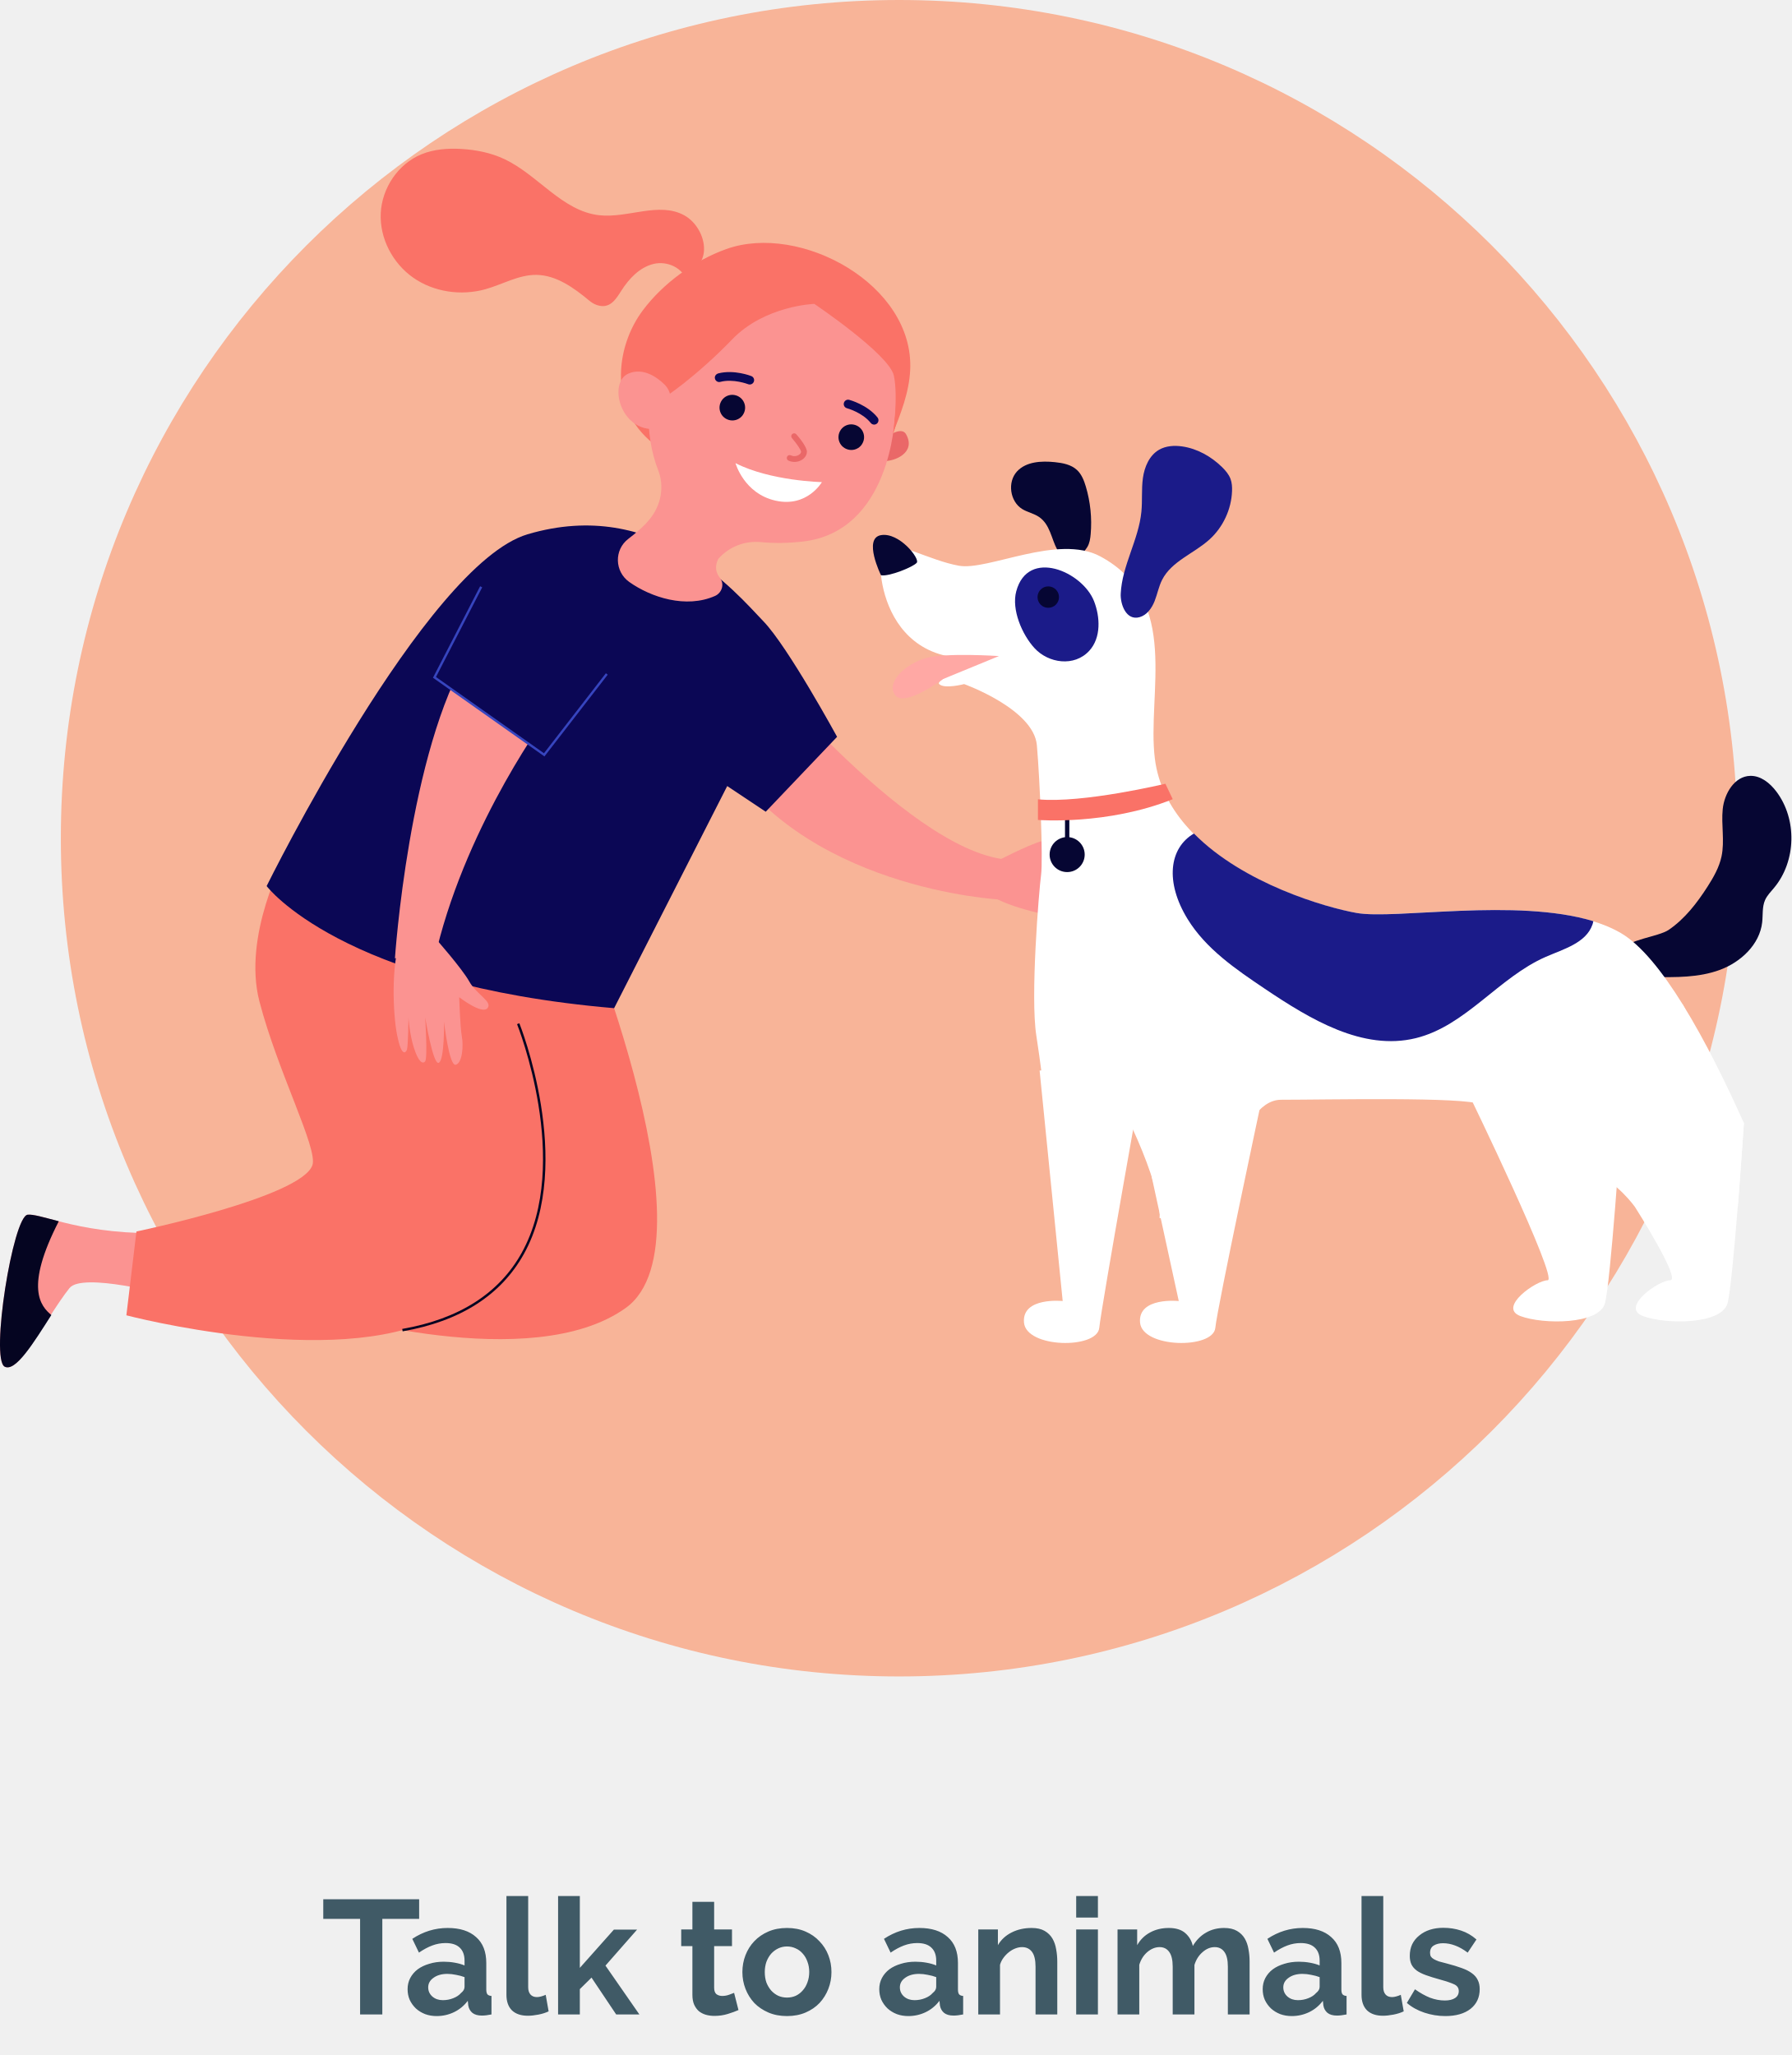
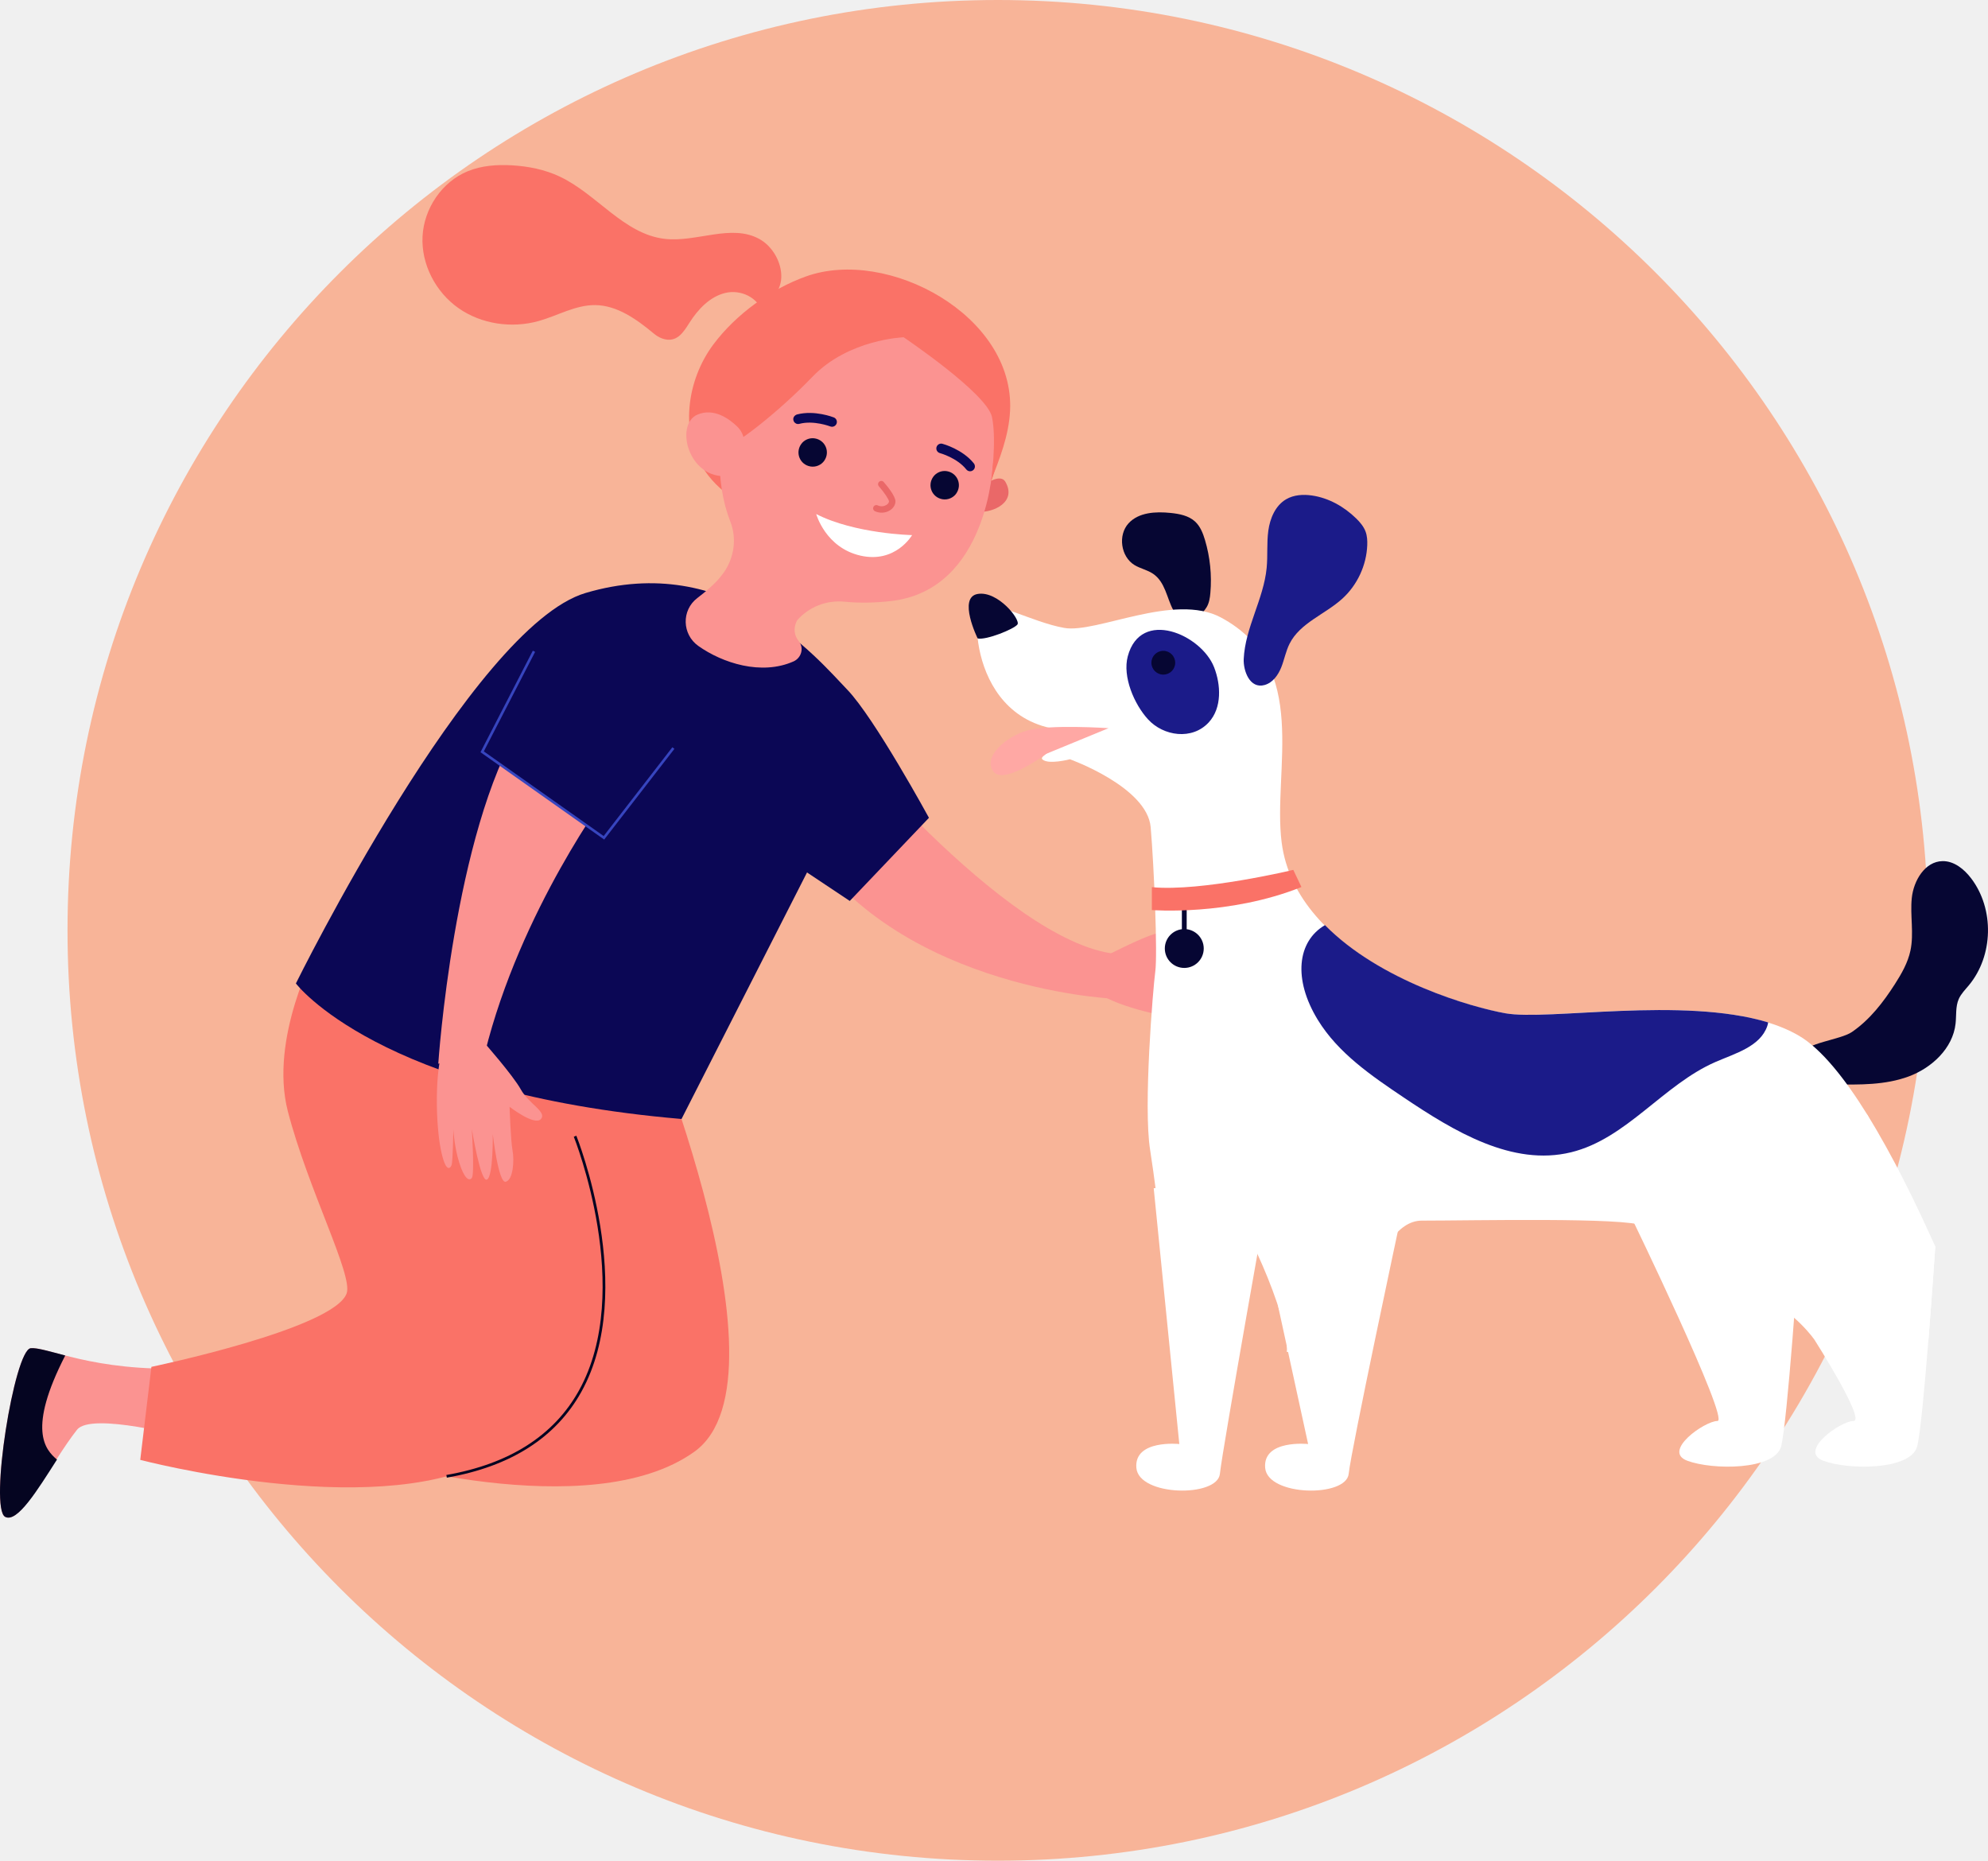
- <svg xmlns="http://www.w3.org/2000/svg" width="265" height="304" viewBox="0 0 265 304" fill="none">
+ <svg xmlns="http://www.w3.org/2000/svg" width="265" height="248" viewBox="0 0 265 248" fill="none">
  <circle cx="133" cy="124" r="124" fill="#F8B498" />
-   <path d="M62.004 283.864H56.556V298H53.268V283.864H47.82V280.96H62.004V283.864ZM64.591 298.24C63.983 298.24 63.415 298.144 62.887 297.952C62.359 297.744 61.903 297.464 61.519 297.112C61.135 296.744 60.831 296.32 60.607 295.84C60.399 295.36 60.295 294.832 60.295 294.256C60.295 293.664 60.423 293.12 60.679 292.624C60.951 292.112 61.319 291.68 61.783 291.328C62.263 290.976 62.831 290.704 63.487 290.512C64.143 290.304 64.863 290.2 65.647 290.2C66.207 290.2 66.751 290.248 67.279 290.344C67.823 290.44 68.303 290.576 68.719 290.752V290.032C68.719 289.2 68.479 288.56 67.999 288.112C67.535 287.664 66.839 287.44 65.911 287.44C65.239 287.44 64.583 287.56 63.943 287.8C63.303 288.04 62.647 288.392 61.975 288.856L60.991 286.816C62.607 285.744 64.351 285.208 66.223 285.208C68.031 285.208 69.431 285.656 70.423 286.552C71.431 287.432 71.935 288.712 71.935 290.392V294.304C71.935 294.64 71.991 294.88 72.103 295.024C72.231 295.168 72.431 295.248 72.703 295.264V298C72.159 298.112 71.687 298.168 71.287 298.168C70.679 298.168 70.207 298.032 69.871 297.76C69.551 297.488 69.351 297.128 69.271 296.68L69.199 295.984C68.639 296.72 67.959 297.28 67.159 297.664C66.359 298.048 65.503 298.24 64.591 298.24ZM65.503 295.888C66.047 295.888 66.559 295.792 67.039 295.6C67.535 295.408 67.919 295.152 68.191 294.832C68.543 294.56 68.719 294.256 68.719 293.92V292.48C68.335 292.336 67.919 292.224 67.471 292.144C67.023 292.048 66.591 292 66.175 292C65.343 292 64.663 292.192 64.135 292.576C63.607 292.944 63.343 293.416 63.343 293.992C63.343 294.536 63.551 294.992 63.967 295.36C64.383 295.712 64.895 295.888 65.503 295.888ZM74.917 280.48H78.133V293.968C78.133 294.432 78.245 294.792 78.469 295.048C78.693 295.304 79.013 295.432 79.429 295.432C79.621 295.432 79.829 295.4 80.053 295.336C80.293 295.272 80.517 295.192 80.725 295.096L81.157 297.544C80.725 297.752 80.221 297.912 79.645 298.024C79.069 298.136 78.549 298.192 78.085 298.192C77.077 298.192 76.293 297.928 75.733 297.4C75.189 296.856 74.917 296.088 74.917 295.096V280.48ZM91.15 298L87.502 292.552L85.774 294.256V298H82.558V280.48H85.774V291.112L90.814 285.448H94.246L89.566 290.776L94.582 298H91.15ZM109.242 297.352C108.81 297.544 108.282 297.736 107.658 297.928C107.034 298.12 106.378 298.216 105.69 298.216C105.242 298.216 104.818 298.16 104.418 298.048C104.034 297.936 103.69 297.76 103.386 297.52C103.098 297.264 102.866 296.944 102.69 296.56C102.514 296.16 102.426 295.68 102.426 295.12V287.896H100.77V285.424H102.426V281.344H105.642V285.424H108.282V287.896H105.642V294.04C105.642 294.488 105.754 294.808 105.978 295C106.218 295.176 106.506 295.264 106.842 295.264C107.178 295.264 107.506 295.208 107.826 295.096C108.146 294.984 108.402 294.888 108.594 294.808L109.242 297.352ZM116.42 298.24C115.396 298.24 114.476 298.064 113.66 297.712C112.844 297.36 112.148 296.888 111.572 296.296C111.012 295.688 110.58 294.992 110.276 294.208C109.972 293.424 109.82 292.6 109.82 291.736C109.82 290.856 109.972 290.024 110.276 289.24C110.58 288.456 111.012 287.768 111.572 287.176C112.148 286.568 112.844 286.088 113.66 285.736C114.476 285.384 115.396 285.208 116.42 285.208C117.444 285.208 118.356 285.384 119.156 285.736C119.972 286.088 120.66 286.568 121.22 287.176C121.796 287.768 122.236 288.456 122.54 289.24C122.844 290.024 122.996 290.856 122.996 291.736C122.996 292.6 122.844 293.424 122.54 294.208C122.236 294.992 121.804 295.688 121.244 296.296C120.684 296.888 119.996 297.36 119.18 297.712C118.364 298.064 117.444 298.24 116.42 298.24ZM113.132 291.736C113.132 292.296 113.212 292.808 113.372 293.272C113.548 293.72 113.78 294.112 114.068 294.448C114.372 294.784 114.724 295.048 115.124 295.24C115.524 295.416 115.956 295.504 116.42 295.504C116.884 295.504 117.316 295.416 117.716 295.24C118.116 295.048 118.46 294.784 118.748 294.448C119.052 294.112 119.284 293.712 119.444 293.248C119.62 292.784 119.708 292.272 119.708 291.712C119.708 291.168 119.62 290.664 119.444 290.2C119.284 289.736 119.052 289.336 118.748 289C118.46 288.664 118.116 288.408 117.716 288.232C117.316 288.04 116.884 287.944 116.42 287.944C115.956 287.944 115.524 288.04 115.124 288.232C114.724 288.424 114.372 288.688 114.068 289.024C113.78 289.36 113.548 289.76 113.372 290.224C113.212 290.688 113.132 291.192 113.132 291.736ZM134.365 298.24C133.757 298.24 133.189 298.144 132.661 297.952C132.133 297.744 131.677 297.464 131.293 297.112C130.909 296.744 130.605 296.32 130.381 295.84C130.173 295.36 130.069 294.832 130.069 294.256C130.069 293.664 130.197 293.12 130.453 292.624C130.725 292.112 131.093 291.68 131.557 291.328C132.037 290.976 132.605 290.704 133.261 290.512C133.917 290.304 134.637 290.2 135.421 290.2C135.981 290.2 136.525 290.248 137.053 290.344C137.597 290.44 138.077 290.576 138.493 290.752V290.032C138.493 289.2 138.253 288.56 137.773 288.112C137.309 287.664 136.613 287.44 135.685 287.44C135.013 287.44 134.357 287.56 133.717 287.8C133.077 288.04 132.421 288.392 131.749 288.856L130.765 286.816C132.381 285.744 134.125 285.208 135.997 285.208C137.805 285.208 139.205 285.656 140.197 286.552C141.205 287.432 141.709 288.712 141.709 290.392V294.304C141.709 294.64 141.765 294.88 141.877 295.024C142.005 295.168 142.205 295.248 142.477 295.264V298C141.933 298.112 141.461 298.168 141.061 298.168C140.453 298.168 139.981 298.032 139.645 297.76C139.325 297.488 139.125 297.128 139.045 296.68L138.973 295.984C138.413 296.72 137.733 297.28 136.933 297.664C136.133 298.048 135.277 298.24 134.365 298.24ZM135.277 295.888C135.821 295.888 136.333 295.792 136.813 295.6C137.309 295.408 137.693 295.152 137.965 294.832C138.317 294.56 138.493 294.256 138.493 293.92V292.48C138.109 292.336 137.693 292.224 137.245 292.144C136.797 292.048 136.365 292 135.949 292C135.117 292 134.437 292.192 133.909 292.576C133.381 292.944 133.117 293.416 133.117 293.992C133.117 294.536 133.325 294.992 133.741 295.36C134.157 295.712 134.669 295.888 135.277 295.888ZM156.402 298H153.186V290.944C153.186 289.936 153.01 289.2 152.658 288.736C152.306 288.272 151.818 288.04 151.194 288.04C150.874 288.04 150.546 288.104 150.21 288.232C149.874 288.36 149.554 288.544 149.25 288.784C148.962 289.008 148.698 289.28 148.458 289.6C148.218 289.92 148.042 290.272 147.93 290.656V298H144.714V285.424H147.618V287.752C148.082 286.952 148.754 286.328 149.634 285.88C150.514 285.432 151.506 285.208 152.61 285.208C153.394 285.208 154.034 285.352 154.53 285.64C155.026 285.928 155.41 286.304 155.682 286.768C155.954 287.232 156.138 287.76 156.234 288.352C156.346 288.944 156.402 289.544 156.402 290.152V298ZM159.198 298V285.424H162.414V298H159.198ZM159.198 283.672V280.48H162.414V283.672H159.198ZM184.852 298H181.636V290.944C181.636 289.936 181.46 289.2 181.108 288.736C180.772 288.272 180.3 288.04 179.692 288.04C179.052 288.04 178.452 288.288 177.892 288.784C177.332 289.264 176.932 289.896 176.692 290.68V298H173.476V290.944C173.476 289.936 173.3 289.2 172.948 288.736C172.612 288.272 172.14 288.04 171.532 288.04C170.908 288.04 170.308 288.28 169.732 288.76C169.172 289.24 168.772 289.872 168.532 290.656V298H165.316V285.424H168.22V287.752C168.684 286.936 169.316 286.312 170.116 285.88C170.932 285.432 171.86 285.208 172.9 285.208C173.956 285.208 174.772 285.464 175.348 285.976C175.924 286.488 176.292 287.12 176.452 287.872C176.964 287.008 177.612 286.352 178.396 285.904C179.18 285.44 180.076 285.208 181.084 285.208C181.852 285.208 182.484 285.352 182.98 285.64C183.476 285.928 183.86 286.304 184.132 286.768C184.404 287.232 184.588 287.76 184.684 288.352C184.796 288.944 184.852 289.544 184.852 290.152V298ZM191.084 298.24C190.476 298.24 189.908 298.144 189.38 297.952C188.852 297.744 188.396 297.464 188.012 297.112C187.628 296.744 187.324 296.32 187.1 295.84C186.892 295.36 186.788 294.832 186.788 294.256C186.788 293.664 186.916 293.12 187.172 292.624C187.444 292.112 187.812 291.68 188.276 291.328C188.756 290.976 189.324 290.704 189.98 290.512C190.636 290.304 191.356 290.2 192.14 290.2C192.7 290.2 193.244 290.248 193.772 290.344C194.316 290.44 194.796 290.576 195.212 290.752V290.032C195.212 289.2 194.972 288.56 194.492 288.112C194.028 287.664 193.332 287.44 192.404 287.44C191.732 287.44 191.076 287.56 190.436 287.8C189.796 288.04 189.14 288.392 188.468 288.856L187.484 286.816C189.1 285.744 190.844 285.208 192.716 285.208C194.524 285.208 195.924 285.656 196.916 286.552C197.924 287.432 198.428 288.712 198.428 290.392V294.304C198.428 294.64 198.484 294.88 198.596 295.024C198.724 295.168 198.924 295.248 199.196 295.264V298C198.652 298.112 198.18 298.168 197.78 298.168C197.172 298.168 196.7 298.032 196.364 297.76C196.044 297.488 195.844 297.128 195.764 296.68L195.692 295.984C195.132 296.72 194.452 297.28 193.652 297.664C192.852 298.048 191.996 298.24 191.084 298.24ZM191.996 295.888C192.54 295.888 193.052 295.792 193.532 295.6C194.028 295.408 194.412 295.152 194.684 294.832C195.036 294.56 195.212 294.256 195.212 293.92V292.48C194.828 292.336 194.412 292.224 193.964 292.144C193.516 292.048 193.084 292 192.668 292C191.836 292 191.156 292.192 190.628 292.576C190.1 292.944 189.836 293.416 189.836 293.992C189.836 294.536 190.044 294.992 190.46 295.36C190.876 295.712 191.388 295.888 191.996 295.888ZM201.409 280.48H204.625V293.968C204.625 294.432 204.737 294.792 204.961 295.048C205.185 295.304 205.505 295.432 205.921 295.432C206.113 295.432 206.321 295.4 206.545 295.336C206.785 295.272 207.009 295.192 207.217 295.096L207.649 297.544C207.217 297.752 206.713 297.912 206.137 298.024C205.561 298.136 205.041 298.192 204.577 298.192C203.569 298.192 202.785 297.928 202.225 297.4C201.681 296.856 201.409 296.088 201.409 295.096V280.48ZM213.802 298.24C212.746 298.24 211.714 298.072 210.706 297.736C209.698 297.4 208.834 296.92 208.114 296.296L209.314 294.28C210.082 294.824 210.826 295.24 211.546 295.528C212.282 295.8 213.01 295.936 213.73 295.936C214.37 295.936 214.874 295.816 215.242 295.576C215.61 295.336 215.794 294.992 215.794 294.544C215.794 294.096 215.578 293.768 215.146 293.56C214.714 293.352 214.01 293.112 213.034 292.84C212.218 292.616 211.522 292.4 210.946 292.192C210.37 291.984 209.906 291.752 209.554 291.496C209.202 291.224 208.946 290.92 208.786 290.584C208.626 290.232 208.546 289.816 208.546 289.336C208.546 288.696 208.666 288.12 208.906 287.608C209.162 287.096 209.514 286.664 209.962 286.312C210.41 285.944 210.93 285.664 211.522 285.472C212.13 285.28 212.786 285.184 213.49 285.184C214.434 285.184 215.314 285.32 216.13 285.592C216.962 285.864 217.722 286.304 218.41 286.912L217.114 288.856C216.474 288.376 215.85 288.024 215.242 287.8C214.65 287.576 214.058 287.464 213.466 287.464C212.922 287.464 212.466 287.576 212.098 287.8C211.73 288.024 211.546 288.384 211.546 288.88C211.546 289.104 211.586 289.288 211.666 289.432C211.762 289.576 211.906 289.704 212.098 289.816C212.29 289.928 212.538 290.04 212.842 290.152C213.162 290.248 213.554 290.352 214.018 290.464C214.882 290.688 215.618 290.912 216.226 291.136C216.85 291.36 217.354 291.616 217.738 291.904C218.138 292.192 218.426 292.528 218.602 292.912C218.794 293.28 218.89 293.728 218.89 294.256C218.89 295.488 218.434 296.464 217.522 297.184C216.61 297.888 215.37 298.24 213.802 298.24Z" fill="#405A66" />
-   <g clip-path="url(#clip0_59_670)">
+   <g clip-path="url(#clip0_381_13)">
    <path d="M84.47 131.894C84.47 131.894 106.536 183.449 92.57 193.482C78.604 203.516 47.736 194.089 47.736 194.089L44.81 179.9C44.81 179.9 68.345 177.089 69.26 172.166C69.732 169.627 62.132 159.284 57.89 149.373C53.907 140.063 53.281 131.074 53.281 131.074L84.47 131.894Z" fill="#FA7267" />
    <path d="M24.892 191.584C24.892 191.584 12.175 188.158 10.275 190.553C6.833 194.893 2.855 203.284 0.694 202.175C-1.468 201.063 1.911 179.939 4.088 179.695C6.265 179.45 12.243 182.858 25.046 182.381L24.892 191.584Z" fill="#FB9391" />
    <path d="M8.697 180.666C6.419 180.062 4.862 179.606 4.088 179.695C1.911 179.939 -1.468 201.063 0.694 202.175C2.297 202.998 4.969 198.65 7.595 194.537C6.007 193.204 3.632 190.522 8.697 180.666Z" fill="#050521" />
    <path d="M67.273 134.818C67.273 134.818 80.056 186.979 64.744 194.818C49.435 202.657 18.695 194.576 18.695 194.576L20.184 182.178C20.184 182.178 44.571 177.104 46.213 172.371C47.06 169.932 41.09 158.573 38.376 148.142C35.829 138.343 42.214 126.591 42.214 126.591L67.268 134.818H67.273Z" fill="#FA7267" />
    <path d="M110.256 96.259C110.256 96.259 133.809 125.487 148.68 127.135L147.989 133.076C147.989 133.076 118.091 131.597 106.218 110.486L110.256 96.259Z" fill="#FB9391" />
-     <path d="M39.443 131.077C39.443 131.077 50.408 145.682 90.847 149.141L107.576 116.284L113.275 120.08L123.829 109C123.829 109 116.581 95.702 112.942 91.922C108.799 87.616 97.023 73.406 78.046 79.037C62.906 83.531 39.443 131.077 39.443 131.077Z" fill="#0B0755" />
+     <path d="M39.443 131.077C39.443 131.077 50.408 145.681 90.847 149.141L107.576 116.284L113.275 120.08L123.829 109C123.829 109 116.581 95.702 112.942 91.922C108.799 87.616 97.023 73.406 78.046 79.037C62.906 83.531 39.443 131.077 39.443 131.077Z" fill="#0B0755" />
    <path d="M81.237 105.399C81.237 105.399 69.348 121.283 64.635 140.36L58.422 141.774C58.422 141.774 60.469 111.072 69.44 96.488C69.44 96.488 76.567 103.845 81.237 105.399Z" fill="#FB9391" />
    <path d="M132.018 64.276C133.243 61.194 134.487 58.044 134.643 54.732C135.25 42.067 118.349 32.937 107.443 36.842C102.737 38.526 98.081 41.908 95.088 45.915C91.501 50.718 90.588 57.76 93.944 62.73C96.308 66.231 100.368 68.26 104.476 69.257C108.611 70.259 112.905 70.366 117.129 70.894C119.066 71.136 122.244 71.261 124.191 71.16C125.656 71.082 127.494 71.024 128.495 70.42C130.326 69.314 131.28 66.138 132.02 64.276H132.018Z" fill="#FA7267" />
    <path d="M131.535 64.396C131.535 64.396 133.394 63.131 134.015 64.209C135.595 66.953 132.333 68.322 130.576 68.205L131.533 64.396H131.535Z" fill="#EA6868" />
    <path d="M131.022 65.627C135.595 55.758 131.874 44.324 122.71 40.091C113.547 35.858 102.412 40.424 97.839 50.294C93.266 60.163 96.986 71.597 106.15 75.83C115.314 80.063 126.449 75.497 131.022 65.625V65.627Z" fill="#FB9391" />
-     <path d="M97.356 69.525C98.316 71.988 97.789 74.781 96.095 76.812C95.367 77.759 94.116 78.824 92.948 79.714C90.82 81.336 90.909 84.554 93.094 86.098C96.3 88.368 101.481 90.06 105.775 88.157C106.815 87.696 107.203 86.374 106.494 85.484C105.944 84.788 105.657 83.864 106.252 82.682C107.829 80.881 110.178 79.964 112.564 80.196C114.553 80.389 116.651 80.357 118.826 80.102C131.765 78.582 132.349 61.868 132.349 61.868C132.349 61.868 96.256 47.492 95.92 60.309C95.826 63.868 96.342 66.934 97.351 69.525H97.356Z" fill="#FB9391" />
+     <path d="M97.356 69.525C98.316 71.987 97.789 74.781 96.095 76.812C95.367 77.759 94.116 78.824 92.948 79.714C90.82 81.336 90.909 84.554 93.094 86.098C96.3 88.368 101.481 90.06 105.775 88.157C106.815 87.696 107.203 86.374 106.494 85.484C105.944 84.788 105.657 83.864 106.252 82.682C107.829 80.881 110.178 79.964 112.564 80.196C114.553 80.389 116.651 80.357 118.826 80.102C131.765 78.582 132.349 61.868 132.349 61.868C132.349 61.868 96.256 47.492 95.92 60.309C95.826 63.868 96.342 66.934 97.351 69.525H97.356Z" fill="#FB9391" />
    <path d="M109.873 61.405C110.684 60.244 110.024 58.671 108.627 58.432C107.923 58.312 107.19 58.619 106.786 59.205C105.981 60.366 106.638 61.933 108.032 62.173C108.734 62.295 109.466 61.988 109.876 61.405H109.873Z" fill="#060633" />
-     <path d="M127.473 65.768C128.279 64.607 127.619 63.037 126.225 62.8C125.521 62.681 124.788 62.988 124.384 63.573C123.578 64.734 124.235 66.302 125.633 66.541C126.337 66.661 127.069 66.354 127.476 65.771L127.473 65.768Z" fill="#060633" />
+     <path d="M127.473 65.768C128.279 64.607 127.619 63.037 126.225 62.8C125.521 62.68 124.788 62.988 124.384 63.573C123.578 64.734 124.235 66.302 125.633 66.541C126.337 66.661 127.069 66.354 127.476 65.771L127.473 65.768Z" fill="#060633" />
    <path d="M116.636 68.14C116.419 68.041 116.326 67.786 116.427 67.57C116.526 67.353 116.782 67.26 116.998 67.361C117.447 67.57 117.89 67.468 118.158 67.301C118.37 67.171 118.497 66.994 118.503 66.825C118.495 66.573 117.864 65.63 117.152 64.813C116.996 64.633 117.014 64.362 117.194 64.206C117.374 64.05 117.645 64.068 117.801 64.248C118.278 64.794 119.384 66.143 119.363 66.849C119.35 67.307 119.068 67.749 118.612 68.03C118.031 68.39 117.275 68.431 116.638 68.14H116.636Z" fill="#EA6868" />
-     <path d="M106.116 56.453C105.913 56.359 105.762 56.162 105.744 55.909C105.72 55.586 105.963 55.313 106.275 55.232C108.58 54.641 111.044 55.594 111.148 55.636C111.482 55.771 111.643 56.141 111.51 56.471C111.38 56.802 111.005 56.966 110.674 56.836C110.653 56.828 108.457 55.985 106.554 56.492C106.403 56.534 106.249 56.516 106.116 56.456V56.453Z" fill="#0B0755" />
+     <path d="M106.116 56.453C105.913 56.359 105.762 56.162 105.744 55.909C105.72 55.586 105.963 55.313 106.275 55.232C108.58 54.641 111.044 55.594 111.148 55.636C111.482 55.771 111.643 56.141 111.51 56.471C111.38 56.802 111.005 56.966 110.674 56.836C110.653 56.828 108.457 55.984 106.554 56.492C106.403 56.534 106.249 56.516 106.116 56.456V56.453Z" fill="#0B0755" />
    <path d="M129.04 62.751C128.952 62.709 128.871 62.649 128.806 62.566C127.573 61.017 125.315 60.397 125.291 60.392C124.945 60.301 124.744 59.947 124.835 59.603C124.929 59.26 125.281 59.056 125.625 59.148C125.735 59.176 128.318 59.887 129.812 61.761C129.989 61.983 130.005 62.306 129.841 62.535C129.643 62.811 129.304 62.873 129.038 62.751H129.04Z" fill="#0B0755" />
    <path d="M121.579 71.321C121.579 71.321 113.974 71.16 108.802 68.515C108.802 68.515 110.037 73.005 114.717 74.06C119.397 75.114 121.579 71.324 121.579 71.324V71.321Z" fill="white" />
    <path d="M97.283 59.197C97.688 59.533 103.465 55.253 108.293 50.223C113.122 45.194 120.458 44.954 120.458 44.954C120.458 44.954 131.574 52.434 132.231 55.581C132.888 58.726 132.114 64.172 132.114 64.172C132.114 64.172 135.086 56.175 132.729 50.005C130.373 43.832 125.125 37.675 112.72 37.545C100.315 37.415 92.111 54.899 97.283 59.202V59.197Z" fill="#FA7267" />
    <path d="M99.187 58.757C99.132 58.036 98.796 57.364 98.277 56.859C97.205 55.821 95.177 54.334 92.987 55.253C89.775 56.599 91.892 64.505 97.654 63.357C97.654 63.357 99.479 62.592 99.187 58.757Z" fill="#FB9391" />
    <path d="M101.231 31.859C97.492 29.787 92.854 32.328 88.607 31.836C83.158 31.206 79.576 25.874 74.615 23.536C72.626 22.599 70.428 22.159 68.233 22.034C66.236 21.919 64.186 22.068 62.338 22.828C58.897 24.241 56.509 27.808 56.324 31.521C56.138 35.233 58.073 38.935 61.12 41.072C64.166 43.21 68.204 43.788 71.789 42.791C74.32 42.085 76.711 40.638 79.339 40.664C82.29 40.695 84.905 42.59 87.137 44.446C87.478 44.73 87.856 44.972 88.276 45.118C90.218 45.792 91.107 44.264 91.91 43.007C93.047 41.223 94.611 39.549 96.668 39.047C98.699 38.552 101.048 39.609 101.653 41.671C102.628 40.112 104.072 38.922 104.145 37.001C104.224 34.983 102.985 32.83 101.233 31.859H101.231Z" fill="#FA7267" />
-     <path d="M147.222 127.51C147.222 127.51 152.121 124.959 154.097 124.43C156.073 123.902 157.591 121.923 158.266 122.897C158.941 123.87 155.854 126.307 155.854 126.307C155.854 126.307 159.924 127.174 161.214 127.252C162.505 127.328 164.778 128.051 164.796 128.999C164.815 129.947 158.639 129.145 158.639 129.145C158.639 129.145 163.772 130.329 163.975 131.202C164.179 132.071 157.424 131.522 157.424 131.522C157.424 131.522 162.961 132.519 163.326 132.974C163.691 133.43 163.12 133.917 161.076 134.039C159.03 134.162 156.907 133.761 156.907 133.761C156.907 133.761 160.745 134.753 161.165 135.031C161.585 135.31 161.957 136.002 158.907 135.862C155.857 135.724 149.313 134.346 146.32 132.334L147.225 127.51H147.222Z" fill="#FB9391" />
+     <path d="M147.222 127.51C147.222 127.51 152.121 124.959 154.097 124.43C156.073 123.902 157.591 121.923 158.266 122.897C158.941 123.87 155.854 126.307 155.854 126.307C155.854 126.307 159.924 127.174 161.214 127.252C162.505 127.328 164.778 128.051 164.796 128.999C164.815 129.947 158.639 129.145 158.639 129.145C158.639 129.145 163.772 130.329 163.975 131.201C164.179 132.071 157.424 131.522 157.424 131.522C157.424 131.522 162.961 132.519 163.326 132.974C163.691 133.43 163.12 133.917 161.076 134.039C159.03 134.162 156.907 133.761 156.907 133.761C156.907 133.761 160.745 134.753 161.165 135.031C161.585 135.31 161.957 136.002 158.907 135.862C155.857 135.724 149.313 134.346 146.32 132.334L147.225 127.51H147.222Z" fill="#FB9391" />
    <path d="M59.562 196.95L59.499 196.591C67.894 195.125 73.838 191.337 77.172 185.336C84.618 171.931 76.568 151.711 76.487 151.508L76.826 151.37C76.909 151.576 85.025 171.952 77.493 185.511C74.104 191.613 68.071 195.461 59.564 196.947L59.562 196.95Z" fill="#050521" />
-     <path d="M64.45 138.855C64.45 138.855 68.368 143.294 69.429 145.21C70.488 147.129 72.941 148.199 72.102 149.152C71.26 150.105 67.928 147.52 67.928 147.52C67.928 147.52 68.069 151.974 68.321 153.335C68.574 154.697 68.402 157.248 67.419 157.509C66.436 157.769 65.686 151.143 65.686 151.143C65.686 151.143 65.769 156.785 64.914 157.22C64.059 157.654 62.896 150.49 62.896 150.49C62.896 150.49 63.279 156.504 62.896 157.001C62.513 157.498 61.861 157.03 61.207 154.934C60.552 152.838 60.427 150.529 60.427 150.529C60.427 150.529 60.38 154.775 60.195 155.283C60.013 155.79 59.387 156.355 58.748 153.148C58.109 149.941 57.862 142.781 59.189 139.155L64.452 138.853L64.45 138.855Z" fill="#FB9391" />
+     <path d="M64.45 138.855C64.45 138.855 68.368 143.294 69.429 145.21C70.488 147.129 72.941 148.199 72.102 149.152C71.26 150.105 67.928 147.519 67.928 147.519C67.928 147.519 68.069 151.974 68.321 153.335C68.574 154.697 68.402 157.248 67.419 157.509C66.436 157.769 65.686 151.143 65.686 151.143C65.686 151.143 65.769 156.785 64.914 157.22C64.059 157.654 62.896 150.49 62.896 150.49C62.896 150.49 63.279 156.504 62.896 157.001C62.513 157.498 61.861 157.03 61.207 154.934C60.552 152.838 60.427 150.529 60.427 150.529C60.427 150.529 60.38 154.775 60.195 155.283C60.013 155.79 59.387 156.355 58.748 153.148C58.109 149.941 57.862 142.781 59.189 139.155L64.452 138.853L64.45 138.855Z" fill="#FB9391" />
    <path d="M72.602 87.074L62.987 99.297L84.149 114.24L94.116 96.738L72.602 87.074Z" fill="#0B0755" />
    <path d="M80.538 111.9L64.048 100.258L64.116 100.125L71.025 86.725L71.332 86.882L64.494 100.148L80.468 111.429L89.626 99.596L89.9 99.807L80.538 111.9Z" fill="#3745BF" />
-     <path d="M160.837 80.938C161.183 80.371 161.285 79.688 161.342 79.025C161.548 76.655 161.303 74.247 160.623 71.969C160.354 71.071 159.997 70.157 159.309 69.52C158.446 68.72 157.207 68.486 156.034 68.366C154.05 68.161 151.787 68.278 150.439 69.746C148.993 71.321 149.397 74.193 151.224 75.309C152.006 75.786 152.95 75.96 153.706 76.476C155.336 77.587 155.523 79.694 156.391 81.305C157.426 83.226 159.671 82.844 160.834 80.941L160.837 80.938Z" fill="#060633" />
+     <path d="M160.837 80.938C161.183 80.37 161.285 79.688 161.342 79.025C161.548 76.655 161.303 74.247 160.623 71.969C160.354 71.071 159.997 70.157 159.309 69.519C158.446 68.72 157.207 68.486 156.034 68.366C154.05 68.161 151.787 68.278 150.439 69.746C148.993 71.321 149.397 74.193 151.224 75.309C152.006 75.786 152.95 75.96 153.706 76.476C155.336 77.587 155.523 79.694 156.391 81.305C157.426 83.226 159.671 82.844 160.834 80.941L160.837 80.938Z" fill="#060633" />
    <path d="M246.875 137.538C249.248 135.911 251.044 133.578 252.595 131.157C253.484 129.767 254.321 128.307 254.663 126.692C255.148 124.407 254.603 122.022 254.84 119.697C255.077 117.372 256.597 114.811 258.938 114.774C260.482 114.748 261.822 115.844 262.755 117.07C265.865 121.158 265.727 127.39 262.437 131.337C261.957 131.915 261.41 132.456 261.105 133.144C260.654 134.159 260.8 135.325 260.677 136.432C260.315 139.722 257.515 142.336 254.405 143.482C251.292 144.627 247.887 144.583 244.571 144.528C242.811 144.5 238.992 143.174 240.006 140.576C240.631 138.975 245.314 138.613 246.875 137.541V137.538Z" fill="#060633" />
-     <path d="M146.774 97.053C146.774 97.053 138.163 100.432 138.932 101.198C139.701 101.966 142.623 101.198 142.623 101.198C142.623 101.198 152.924 104.884 153.385 110.257C153.847 115.631 154.308 127.145 154.003 129.449C153.696 131.753 152.387 147.491 153.31 153.25C154.233 159.006 156.931 181.343 156.931 181.343L162.768 180.195C162.768 180.195 162.307 160.388 163.689 160.615C165.073 160.846 171.992 175.355 171.531 180.195H180.525C180.525 180.195 182.835 162.689 189.522 162.689C196.209 162.689 216.738 162.229 219.045 163.379C221.352 164.533 231.037 171.21 235.188 173.056C239.338 174.897 241.878 178.58 241.878 178.58H257.059C257.565 172.207 257.971 166.149 257.971 166.149C255.487 160.573 252.309 154.036 248.914 148.574L248.909 148.561C245.929 143.758 242.782 139.793 239.8 138.046C229.194 131.829 207.05 136.203 200.592 135.049C194.134 133.899 172.761 127.45 170.84 112.249C169.625 102.629 174.758 88.756 162.768 82.31C156.516 78.946 146.161 84.458 141.854 83.69C137.55 82.924 132.323 79.852 130.787 80.925C129.246 82.003 129.864 99.966 146.776 97.048L146.774 97.053Z" fill="white" />
+     <path d="M146.774 97.053C146.774 97.053 138.163 100.432 138.932 101.197C139.701 101.965 142.623 101.197 142.623 101.197C142.623 101.197 152.924 104.884 153.385 110.257C153.847 115.631 154.308 127.145 154.003 129.449C153.696 131.753 152.387 147.491 153.31 153.25C154.233 159.006 156.931 181.343 156.931 181.343L162.768 180.195C162.768 180.195 162.307 160.388 163.689 160.614C165.073 160.846 171.992 175.355 171.531 180.195H180.525C180.525 180.195 182.835 162.689 189.522 162.689C196.209 162.689 216.738 162.229 219.045 163.379C221.352 164.533 231.037 171.21 235.188 173.056C239.338 174.897 241.878 178.58 241.878 178.58H257.059C257.565 172.207 257.971 166.149 257.971 166.149C255.487 160.573 252.309 154.036 248.914 148.574L248.909 148.561C245.929 143.758 242.782 139.793 239.8 138.046C229.194 131.829 207.05 136.203 200.592 135.049C194.134 133.899 172.761 127.45 170.84 112.249C169.625 102.629 174.758 88.756 162.768 82.31C156.516 78.946 146.161 84.458 141.854 83.69C137.55 82.924 132.323 79.852 130.787 80.925C129.246 82.003 129.864 99.966 146.776 97.048L146.774 97.053Z" fill="white" />
    <path d="M150.332 87.475C149.605 90.193 151.198 93.874 153.023 95.868C155.09 98.131 158.918 98.68 161.126 96.28C162.917 94.335 162.74 91.247 161.843 88.943C160.138 84.559 152.05 81.04 150.332 87.475Z" fill="#1B1B89" />
    <path d="M130.323 85.096C130.323 85.096 127.632 79.626 130.323 79.165C133.013 78.704 136.087 82.62 135.626 83.234C135.164 83.849 131.475 85.343 130.323 85.096Z" fill="#060633" />
    <path d="M153.482 88.332C153.482 87.457 154.191 86.746 155.067 86.746C155.943 86.746 156.655 87.454 156.655 88.332C156.655 89.209 155.946 89.914 155.067 89.914C154.188 89.914 153.482 89.206 153.482 88.332Z" fill="#060633" />
    <path d="M147.775 97.053C147.775 97.053 139.854 96.517 136.935 97.36C134.012 98.204 131.019 100.893 132.401 102.809C133.783 104.728 139.45 100.476 139.45 100.476L147.775 97.053Z" fill="#FFA8A4" />
    <path d="M157.544 125.44H158.185V120.689H157.544V125.44Z" fill="#060633" />
-     <path d="M168.587 91.294C169.661 90.99 170.381 89.972 170.795 88.936C171.207 87.897 171.403 86.777 171.906 85.783C173.309 83.008 176.633 81.883 178.932 79.793C180.929 77.978 182.155 75.343 182.254 72.649C182.277 72.042 182.241 71.417 182.029 70.847C181.776 70.17 181.292 69.606 180.775 69.098C179.164 67.523 177.102 66.359 174.868 66.039C173.705 65.872 172.461 65.95 171.447 66.541C170.011 67.377 169.294 69.08 169.067 70.725C168.84 72.37 169.007 74.047 168.845 75.7C168.439 79.863 165.983 83.651 165.787 87.829C165.714 89.376 166.58 91.864 168.587 91.297V91.294Z" fill="#1B1B89" />
+     <path d="M168.587 91.294C169.661 90.99 170.381 89.972 170.795 88.936C171.207 87.897 171.403 86.777 171.906 85.783C173.309 83.008 176.633 81.883 178.932 79.793C180.929 77.978 182.155 75.343 182.254 72.649C182.277 72.042 182.241 71.417 182.029 70.847C181.776 70.17 181.292 69.605 180.775 69.098C179.164 67.523 177.102 66.359 174.868 66.039C173.705 65.872 172.461 65.95 171.447 66.541C170.011 67.377 169.294 69.08 169.067 70.725C168.84 72.37 169.007 74.047 168.845 75.7C168.439 79.863 165.983 83.651 165.787 87.829C165.714 89.376 166.58 91.864 168.587 91.297V91.294Z" fill="#1B1B89" />
    <path d="M172.396 115.94C172.396 115.94 160.143 118.877 153.542 118.244V121.296C153.542 121.296 163.793 122.113 173.481 118.226L172.396 115.94Z" fill="#FA7267" />
    <path d="M155.27 126.419C155.27 124.987 156.433 123.829 157.864 123.829C159.296 123.829 160.458 124.99 160.458 126.419C160.458 127.848 159.298 129.009 157.864 129.009C156.43 129.009 155.27 127.851 155.27 126.419Z" fill="#060633" />
-     <path d="M175.665 135.934C172.336 130.496 172.931 125.458 176.617 123.305C183.935 130.73 196.074 134.234 200.667 135.055C206.366 136.072 224.275 132.787 235.699 136.273C235.665 136.437 235.631 136.601 235.576 136.76C234.635 139.491 231.335 140.386 228.683 141.54C221.696 144.583 216.834 151.766 209.43 153.578C201.588 155.494 193.813 150.779 187.116 146.278C182.811 143.385 178.372 140.355 175.665 135.934Z" fill="#1B1B89" />
+     <path d="M175.665 135.934C172.336 130.496 172.931 125.458 176.617 123.305C183.935 130.73 196.074 134.234 200.667 135.054C206.366 136.072 224.275 132.787 235.699 136.273C235.665 136.437 235.631 136.601 235.576 136.76C234.635 139.491 231.335 140.386 228.683 141.54C221.696 144.583 216.834 151.766 209.43 153.578C201.588 155.494 193.813 150.779 187.116 146.278C182.811 143.385 178.372 140.355 175.665 135.934Z" fill="#1B1B89" />
    <path d="M170.373 174.103L174.372 192.464C174.372 192.464 168.327 191.829 168.645 195.64C168.963 199.452 179.462 199.611 179.78 196.434C180.098 193.258 186.621 162.76 186.621 162.76L170.373 174.1V174.103Z" fill="white" />
    <path d="M153.789 158.37L157.202 192.464C157.202 192.464 151.156 191.829 151.477 195.64C151.795 199.452 162.294 199.611 162.612 196.434C162.93 193.258 169.453 156.777 169.453 156.777L153.792 158.37H153.789Z" fill="white" />
-     <path d="M243.038 194.688C246.432 195.958 254.705 195.958 255.554 192.782C255.972 191.22 256.563 184.753 257.059 178.586C257.565 172.213 257.971 166.155 257.971 166.155L248.914 148.579L248.909 148.566L241.878 178.583C241.878 178.583 248.766 189.39 247.068 189.39C245.371 189.39 239.646 193.415 243.038 194.685V194.688Z" fill="white" />
-     <path d="M224.906 194.688C228.3 195.958 236.572 195.958 237.422 192.782C237.839 191.22 238.431 184.753 238.927 178.586C239.432 172.213 239.839 166.155 239.839 166.155L230.782 148.579L230.777 148.566L217.324 161.966C217.324 161.966 230.633 189.392 228.939 189.392C227.244 189.392 221.516 193.417 224.908 194.688H224.906Z" fill="white" />
+     <path d="M243.038 194.688C246.432 195.958 254.705 195.958 255.554 192.782C255.972 191.22 256.563 184.753 257.059 178.586C257.565 172.213 257.971 166.154 257.971 166.154L248.914 148.579L248.909 148.566L241.878 178.583C241.878 178.583 248.766 189.39 247.068 189.39C245.371 189.39 239.646 193.415 243.038 194.685V194.688Z" fill="white" />
+     <path d="M224.906 194.688C228.3 195.958 236.572 195.958 237.422 192.782C237.839 191.22 238.431 184.753 238.927 178.586C239.432 172.213 239.839 166.154 239.839 166.154L230.782 148.579L230.777 148.566L217.324 161.966C217.324 161.966 230.633 189.392 228.939 189.392C227.244 189.392 221.516 193.417 224.908 194.688H224.906Z" fill="white" />
  </g>
  <defs>
-     <clipPath id="clip0_59_670">
+     <clipPath id="clip0_381_13">
      <rect width="265" height="180.276" fill="white" transform="translate(0 22)" />
    </clipPath>
  </defs>
</svg>
